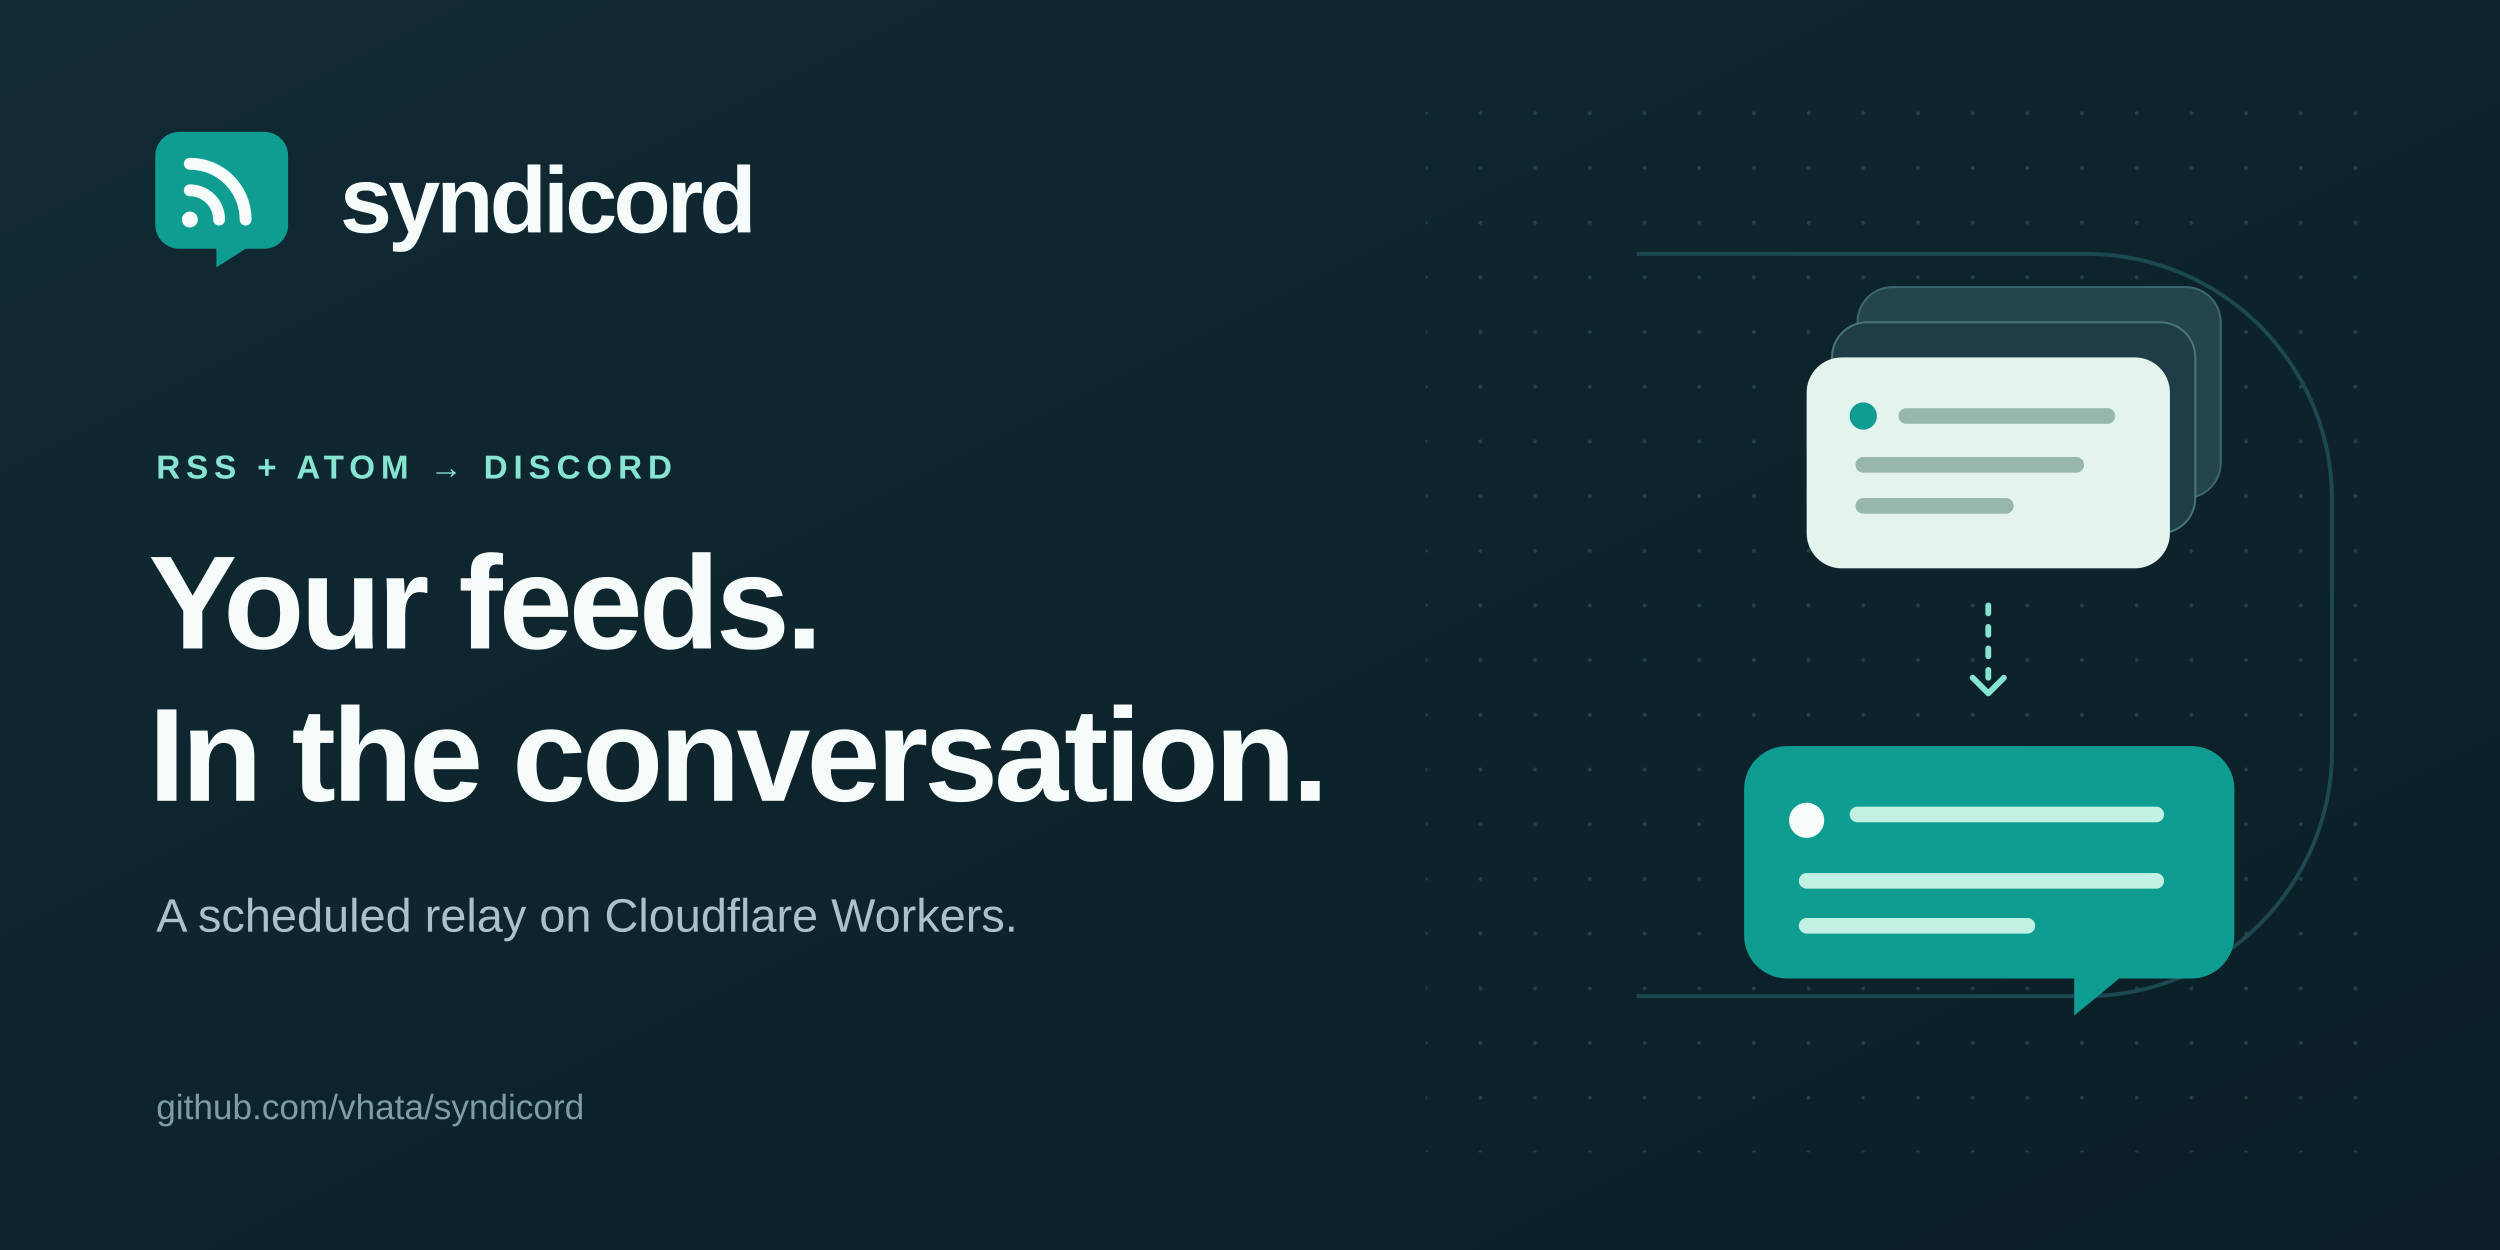
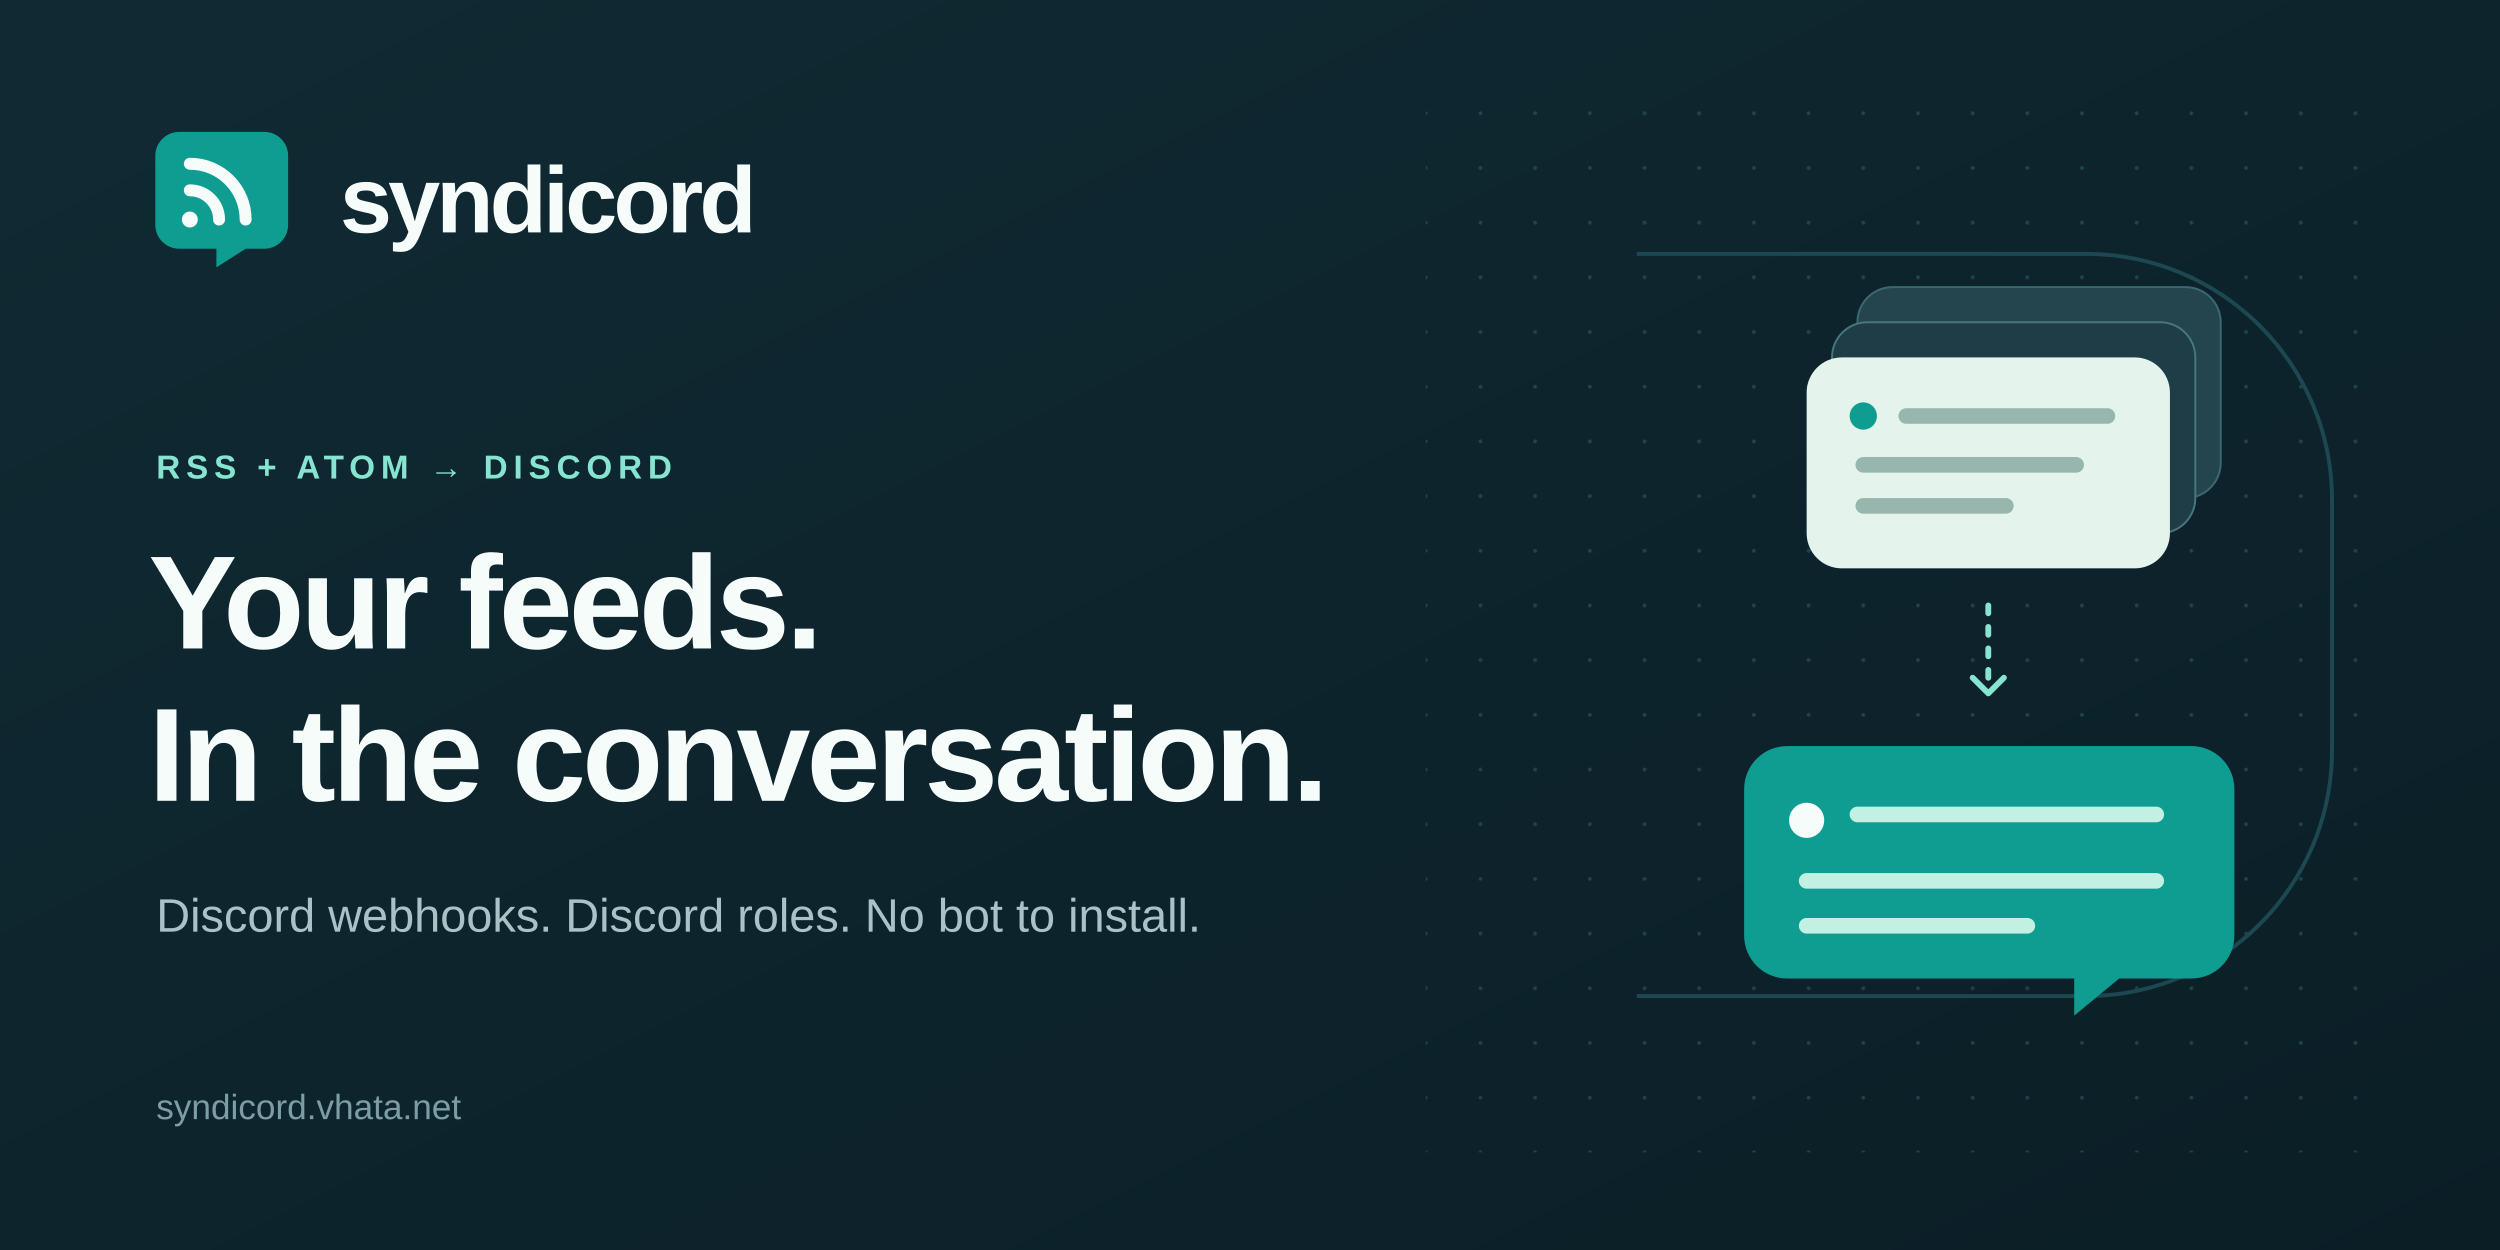
<svg xmlns="http://www.w3.org/2000/svg" width="1280" height="640" viewBox="0 0 1280 640" role="img" aria-labelledby="title description">
  <defs>
    <linearGradient id="background" x1="0" y1="0" x2="1" y2="1">
      <stop offset="0" stop-color="#102A33" />
      <stop offset="1" stop-color="#0B1E26" />
    </linearGradient>
    <pattern id="dots" width="28" height="28" patternUnits="userSpaceOnUse">
      <circle cx="2" cy="2" r="1" fill="#32616A" />
    </pattern>
  </defs>
  <rect width="1280" height="640" fill="url(#background)" />
  <rect x="730" y="50" width="500" height="540" fill="url(#dots)" opacity=".5" />
  <path d="M838 130h230a126 126 0 0 1 126 126v128a126 126 0 0 1-126 126H838" fill="none" stroke="#1B4851" stroke-width="2" />
  <g transform="translate(70 58) scale(.34)">
    <path fill="#0F9D92" d="M64 28h128a36 36 0 0 1 36 36v104a36 36 0 0 1-36 36h-28l-44 28v-28H64a36 36 0 0 1-36-36V64a36 36 0 0 1 36-36Z" />
    <g fill="none" stroke="#F6FCFA" stroke-linecap="round" stroke-width="18">
      <path d="M80 76a84 84 0 0 1 84 84" />
      <path d="M80 116a44 44 0 0 1 44 44" />
    </g>
    <circle cx="80" cy="160" r="12" fill="#F6FCFA" />
  </g>
  <g font-family="Arial, Helvetica, sans-serif">
    <text x="174" y="119" fill="#F6FCFA" font-size="48" font-weight="700" letter-spacing="-2">syndicord</text>
    <text x="80" y="245" fill="#86E4D1" font-size="17" font-weight="700" letter-spacing="3">RSS + ATOM → DISCORD</text>
    <text x="76" y="332" fill="#F6FCFA" font-size="68" font-weight="700" letter-spacing="-2">Your feeds.</text>
    <text x="76" y="410" fill="#F6FCFA" font-size="68" font-weight="700" letter-spacing="-2">In the conversation.</text>
-     <text x="80" y="477" fill="#AAC2C7" font-size="24">A scheduled relay on Cloudflare Workers.</text>
-     <text x="80" y="573" fill="#7C9DA5" font-size="18">github.com/vhata/syndicord</text>
+     <text x="80" y="477" fill="#AAC2C7" font-size="24">Discord webhooks. Discord roles. No bot to install.</text>
+     <text x="80" y="573" fill="#7C9DA5" font-size="18">syndicord.vhata.net</text>
  </g>
  <g transform="translate(925 147)">
    <rect x="26" y="0" width="186" height="108" rx="18" fill="#24454D" stroke="#3B6970" />
    <rect x="13" y="18" width="186" height="108" rx="18" fill="#1E3D46" stroke="#47777C" />
    <rect x="0" y="36" width="186" height="108" rx="18" fill="#E4F4ED" />
    <circle cx="29" cy="66" r="7" fill="#0F9D92" />
    <path d="M51 66h103M29 91h109M29 112h73" fill="none" stroke="#97B7AE" stroke-width="8" stroke-linecap="round" />
  </g>
  <path d="M1018 310v42" fill="none" stroke="#86E4D1" stroke-width="3" stroke-linecap="round" stroke-dasharray="4 7" />
  <path d="m1010 347 8 8 8-8" fill="none" stroke="#86E4D1" stroke-width="3" stroke-linecap="round" stroke-linejoin="round" />
  <path d="M915 382h207a22 22 0 0 1 22 22v75a22 22 0 0 1-22 22h-37l-23 19v-19H915a22 22 0 0 1-22-22v-75a22 22 0 0 1 22-22Z" fill="#0F9D92" />
  <circle cx="925" cy="420" r="9" fill="#F6FCFA" />
  <path d="M951 417h153M925 451h179M925 474h113" fill="none" stroke="#C2F0E2" stroke-width="8" stroke-linecap="round" />
</svg>
